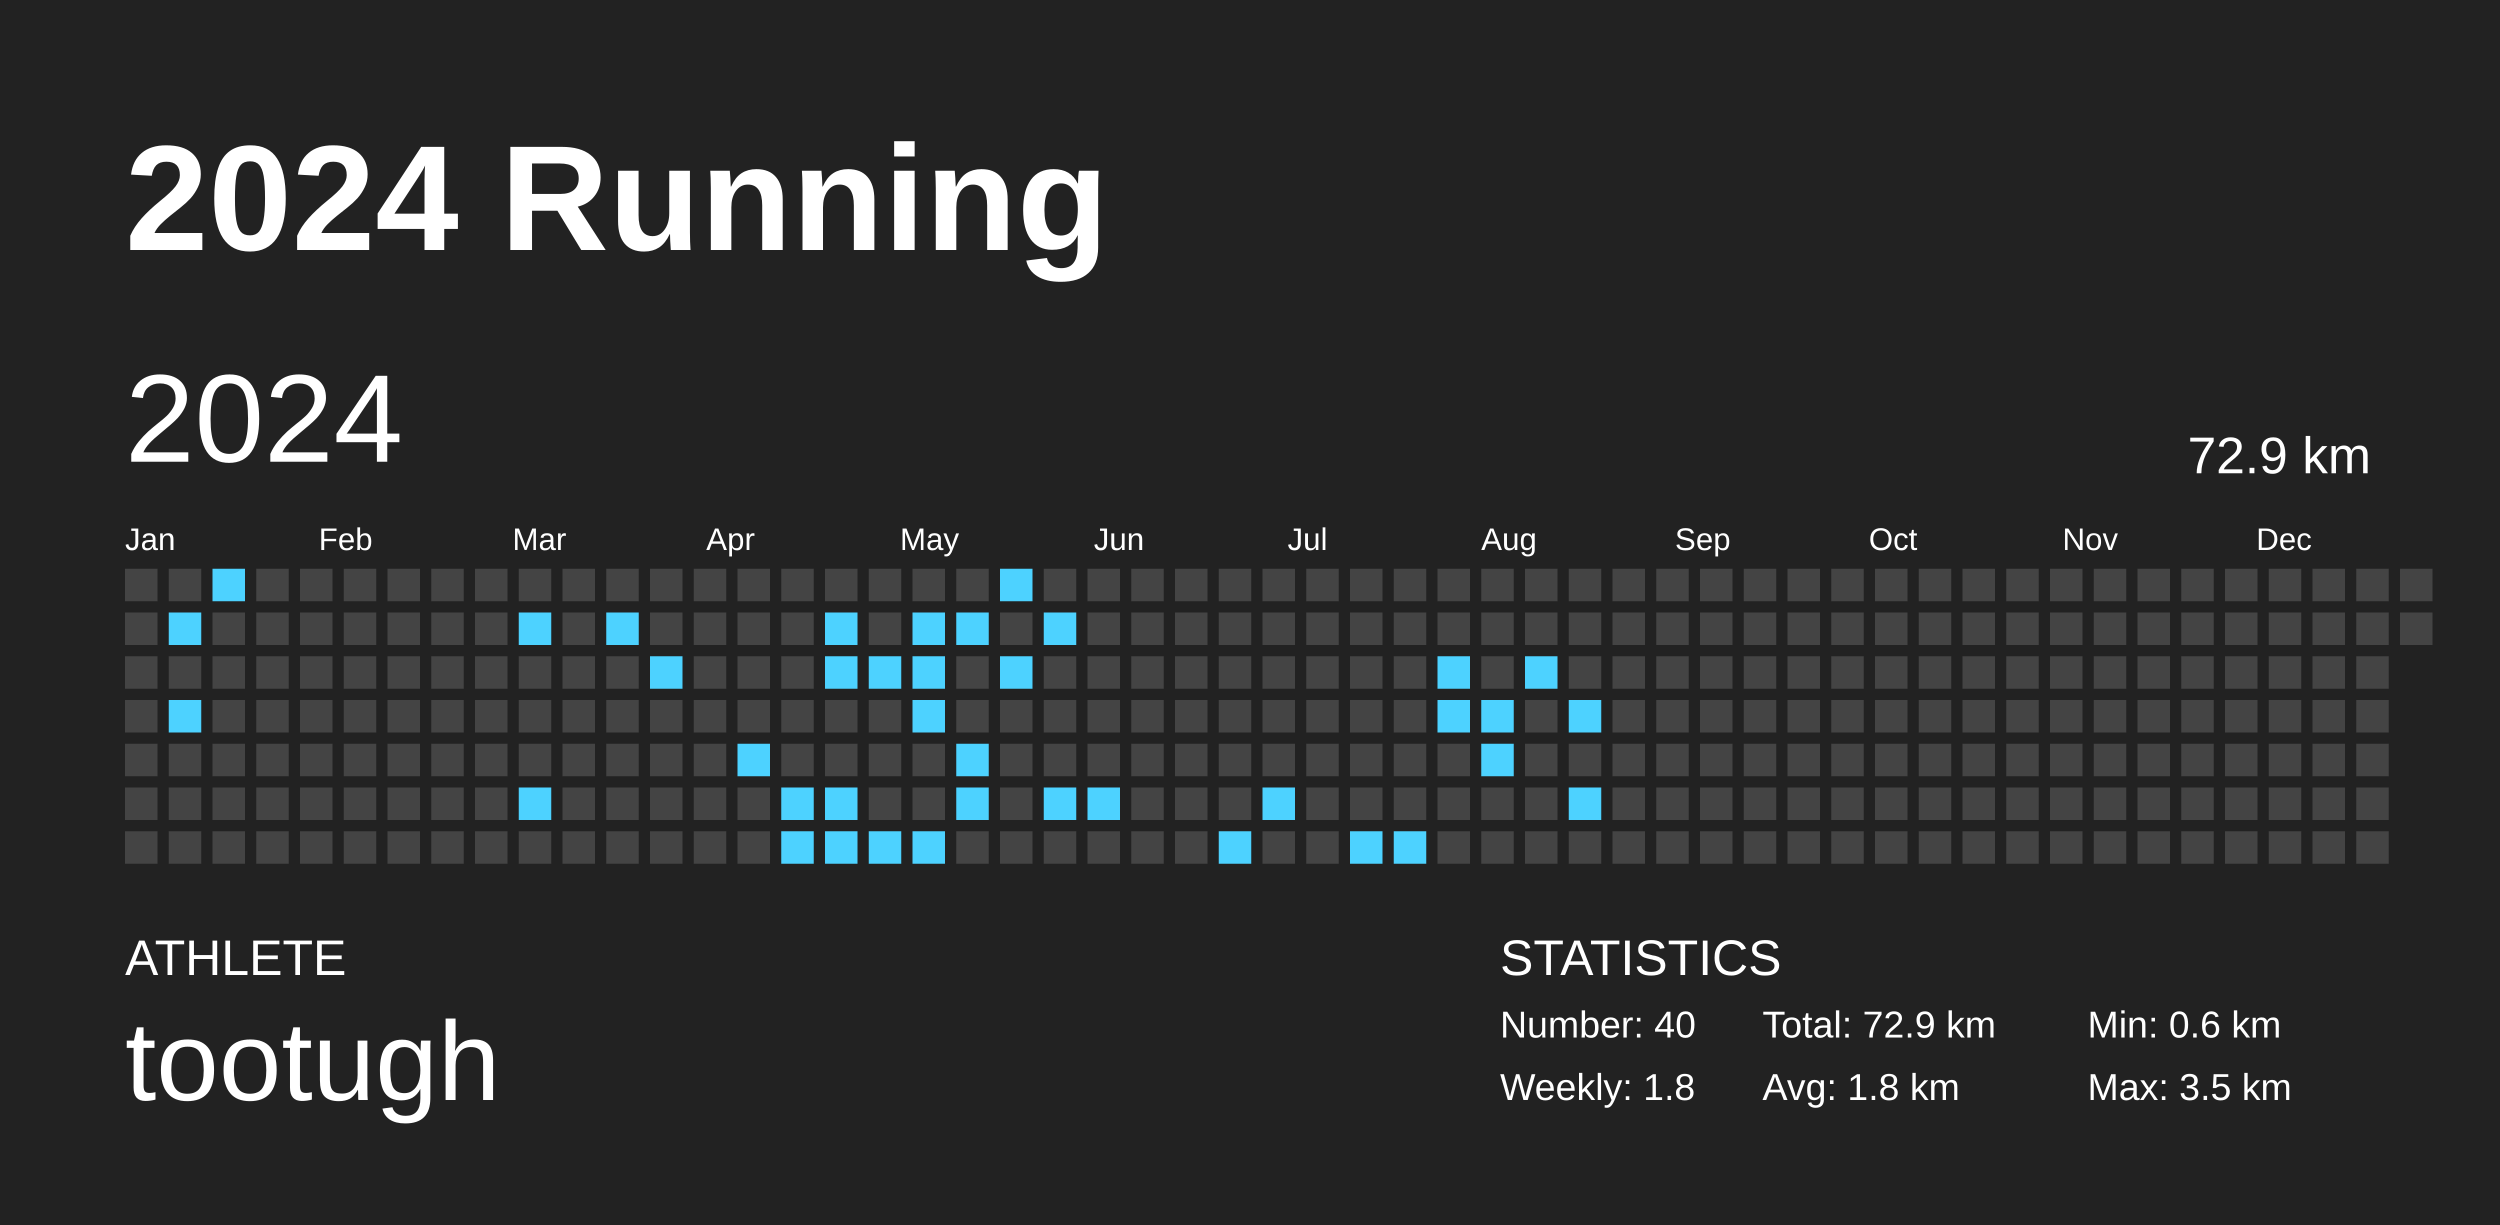
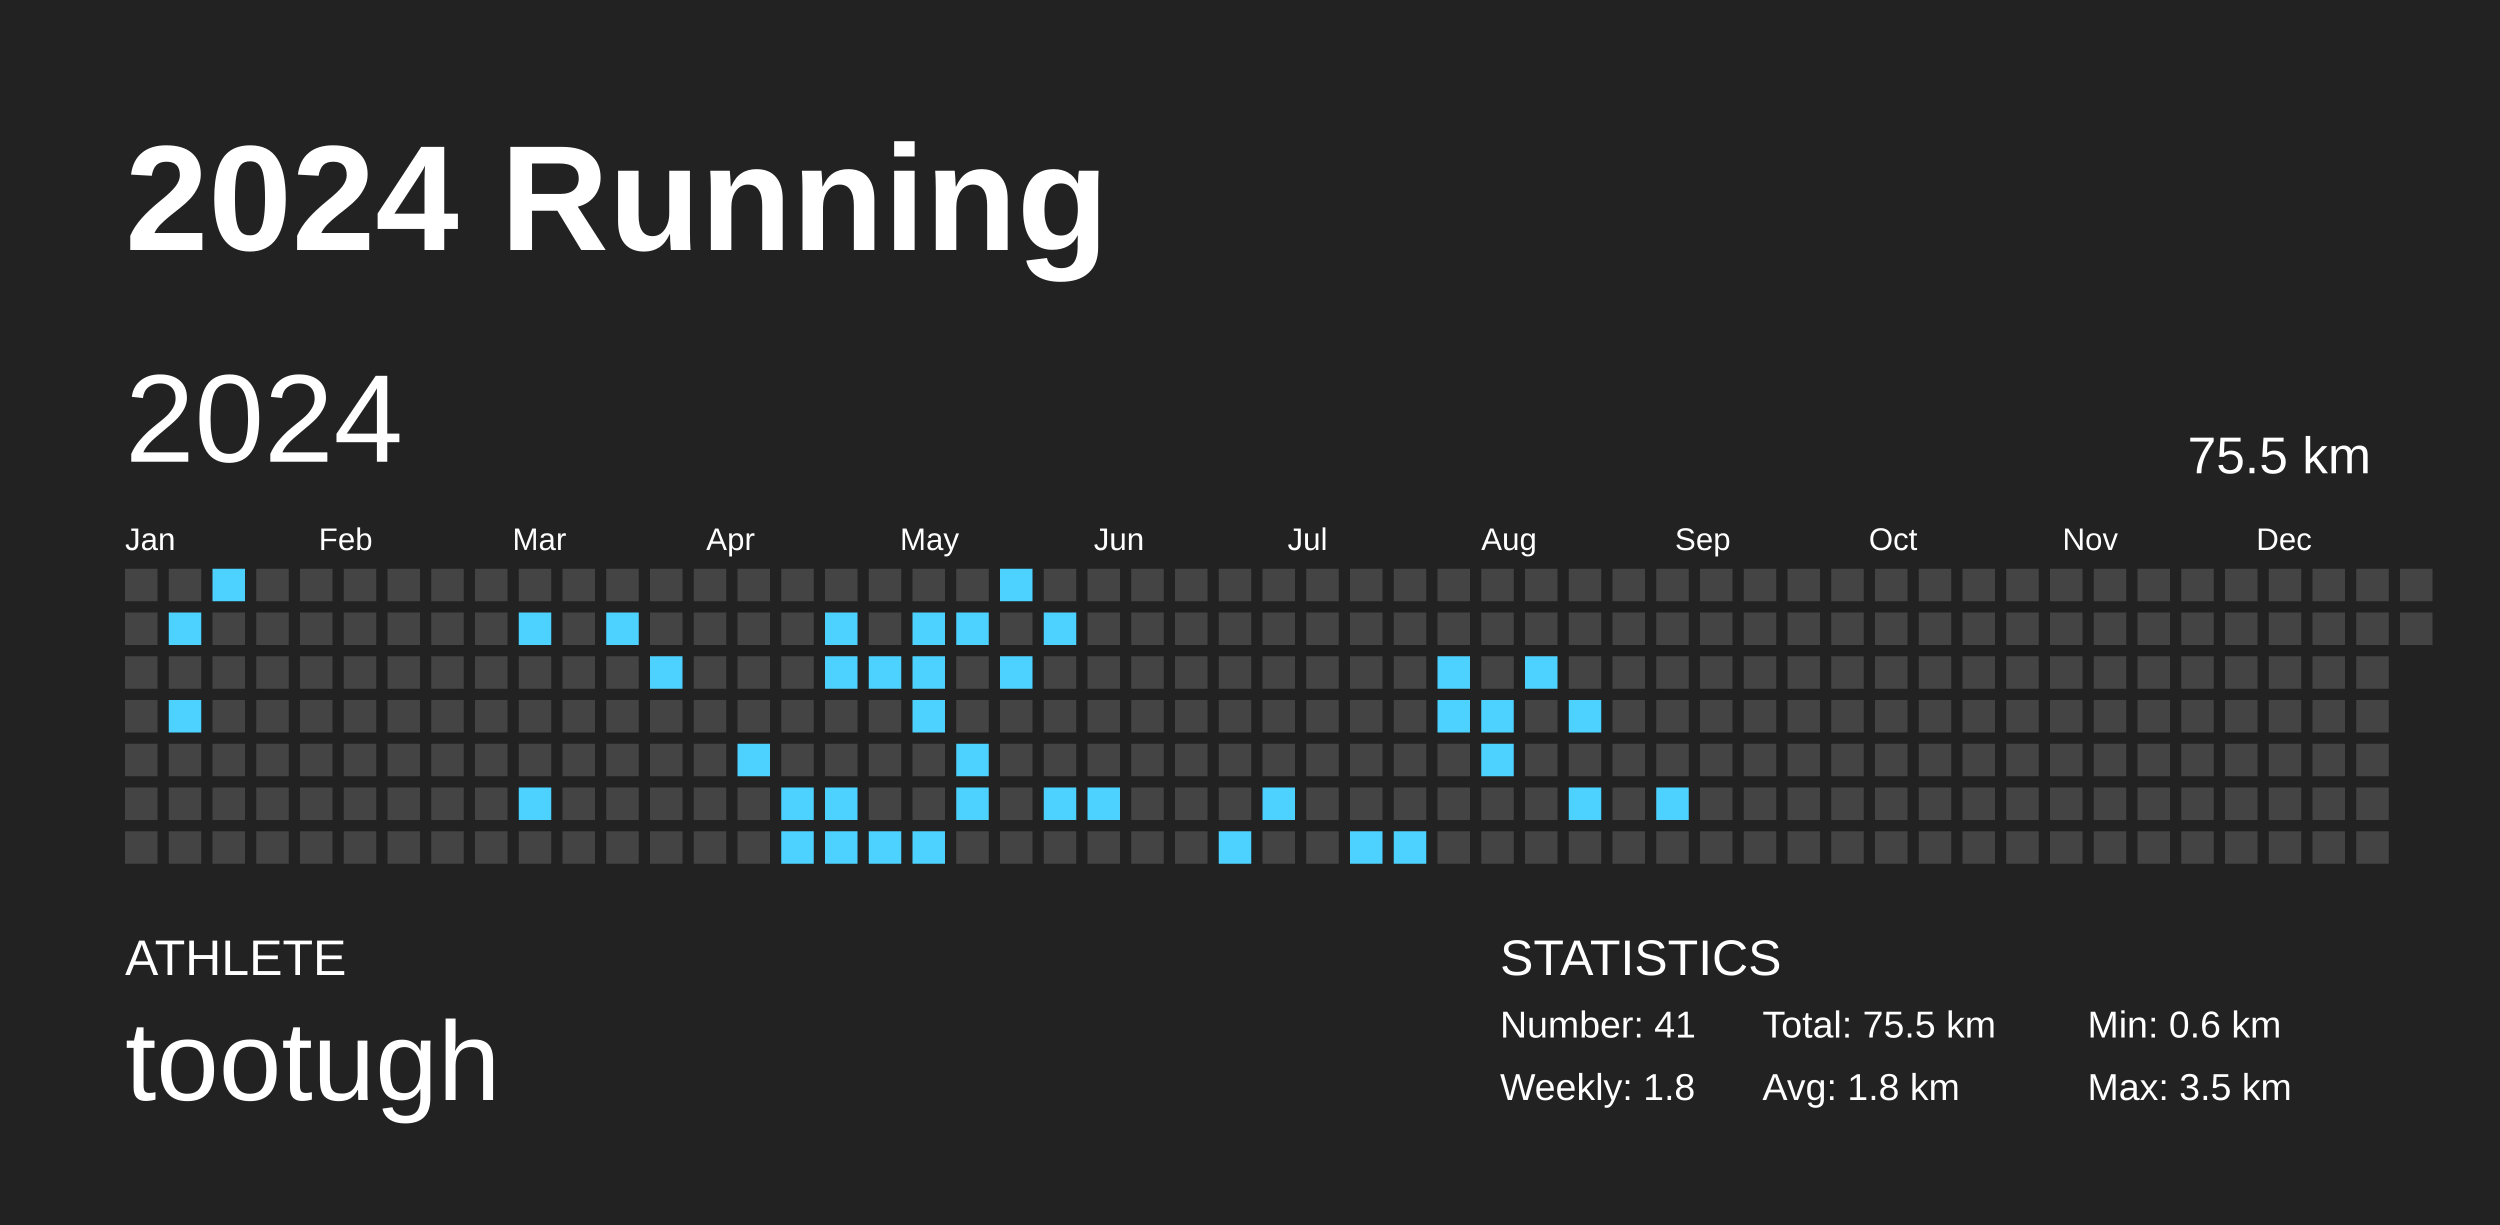
<svg xmlns="http://www.w3.org/2000/svg" baseProfile="full" height="98mm" version="1.1" viewBox="0,0,200,98" width="200mm">
  <defs />
  <rect fill="#222222" height="98" width="200" x="0" y="0" />
  <text fill="#FFFFFF" style="font-size:12px; font-family:Arial; font-weight:bold;" x="10" y="20">2024 Running</text>
  <text fill="#FFFFFF" style="font-size:4px; font-family:Arial" x="10" y="78">ATHLETE</text>
  <text fill="#FFFFFF" style="font-size:9px; font-family:Arial" x="10" y="88">tootugh</text>
  <text fill="#FFFFFF" style="font-size:4px; font-family:Arial" x="120" y="78">STATISTICS</text>
-   <text fill="#FFFFFF" style="font-size:3px; font-family:Arial" x="120" y="83">Number: 40</text>
+   <text fill="#FFFFFF" style="font-size:3px; font-family:Arial" x="120" y="83">Number: 41</text>
  <text fill="#FFFFFF" style="font-size:3px; font-family:Arial" x="120" y="88">Weekly: 1.8</text>
-   <text fill="#FFFFFF" style="font-size:3px; font-family:Arial" x="141" y="83">Total: 72.9 km</text>
+   <text fill="#FFFFFF" style="font-size:3px; font-family:Arial" x="141" y="83">Total: 75.5 km</text>
  <text fill="#FFFFFF" style="font-size:3px; font-family:Arial" x="141" y="88">Avg: 1.8 km</text>
  <text fill="#FFFFFF" style="font-size:3px; font-family:Arial" x="167" y="83">Min: 0.6 km</text>
  <text fill="#FFFFFF" style="font-size:3px; font-family:Arial" x="167" y="88">Max: 3.5 km</text>
  <text dominant-baseline="hanging" fill="#FFFFFF" style="font-size:10.0px; font-family:Arial;" x="10" y="30">2024</text>
-   <text dominant-baseline="hanging" fill="#FFFFFF" style="font-size:4.125px; font-family:Arial;" x="175" y="35">72.9 km</text>
+   <text dominant-baseline="hanging" fill="#FFFFFF" style="font-size:4.125px; font-family:Arial;" x="175" y="35">75.5 km</text>
  <text fill="#FFFFFF" style="font-size:2.5px; font-family:Arial" x="10.0" y="44">Jan</text>
  <text fill="#FFFFFF" style="font-size:2.5px; font-family:Arial" x="25.5" y="44">Feb</text>
  <text fill="#FFFFFF" style="font-size:2.5px; font-family:Arial" x="41.0" y="44">Mar</text>
  <text fill="#FFFFFF" style="font-size:2.5px; font-family:Arial" x="56.5" y="44">Apr</text>
  <text fill="#FFFFFF" style="font-size:2.5px; font-family:Arial" x="72.0" y="44">May</text>
  <text fill="#FFFFFF" style="font-size:2.5px; font-family:Arial" x="87.5" y="44">Jun</text>
  <text fill="#FFFFFF" style="font-size:2.5px; font-family:Arial" x="103.0" y="44">Jul</text>
  <text fill="#FFFFFF" style="font-size:2.5px; font-family:Arial" x="118.5" y="44">Aug</text>
  <text fill="#FFFFFF" style="font-size:2.5px; font-family:Arial" x="134.0" y="44">Sep</text>
  <text fill="#FFFFFF" style="font-size:2.5px; font-family:Arial" x="149.5" y="44">Oct</text>
  <text fill="#FFFFFF" style="font-size:2.5px; font-family:Arial" x="165.0" y="44">Nov</text>
  <text fill="#FFFFFF" style="font-size:2.5px; font-family:Arial" x="180.5" y="44">Dec</text>
  <rect fill="#444444" height="2.6" width="2.6" x="10.0" y="45.5" />
  <rect fill="#444444" height="2.6" width="2.6" x="10.0" y="49.0" />
  <rect fill="#444444" height="2.6" width="2.6" x="10.0" y="52.5" />
  <rect fill="#444444" height="2.6" width="2.6" x="10.0" y="56.0" />
  <rect fill="#444444" height="2.6" width="2.6" x="10.0" y="59.5" />
  <rect fill="#444444" height="2.6" width="2.6" x="10.0" y="63.0" />
  <rect fill="#444444" height="2.6" width="2.6" x="10.0" y="66.5" />
  <rect fill="#444444" height="2.6" width="2.6" x="13.5" y="45.5" />
  <rect fill="#4dd2ff" height="2.6" width="2.6" x="13.5" y="49.0" />
  <rect fill="#444444" height="2.6" width="2.6" x="13.5" y="52.5" />
  <rect fill="#4dd2ff" height="2.6" width="2.6" x="13.5" y="56.0" />
  <rect fill="#444444" height="2.6" width="2.6" x="13.5" y="59.5" />
  <rect fill="#444444" height="2.6" width="2.6" x="13.5" y="63.0" />
  <rect fill="#444444" height="2.6" width="2.6" x="13.5" y="66.5" />
  <rect fill="#4dd2ff" height="2.6" width="2.6" x="17.0" y="45.5" />
  <rect fill="#444444" height="2.6" width="2.6" x="17.0" y="49.0" />
  <rect fill="#444444" height="2.6" width="2.6" x="17.0" y="52.5" />
  <rect fill="#444444" height="2.6" width="2.6" x="17.0" y="56.0" />
  <rect fill="#444444" height="2.6" width="2.6" x="17.0" y="59.5" />
  <rect fill="#444444" height="2.6" width="2.6" x="17.0" y="63.0" />
  <rect fill="#444444" height="2.6" width="2.6" x="17.0" y="66.5" />
  <rect fill="#444444" height="2.6" width="2.6" x="20.5" y="45.5" />
  <rect fill="#444444" height="2.6" width="2.6" x="20.5" y="49.0" />
  <rect fill="#444444" height="2.6" width="2.6" x="20.5" y="52.5" />
  <rect fill="#444444" height="2.6" width="2.6" x="20.5" y="56.0" />
  <rect fill="#444444" height="2.6" width="2.6" x="20.5" y="59.5" />
  <rect fill="#444444" height="2.6" width="2.6" x="20.5" y="63.0" />
  <rect fill="#444444" height="2.6" width="2.6" x="20.5" y="66.5" />
  <rect fill="#444444" height="2.6" width="2.6" x="24.0" y="45.5" />
  <rect fill="#444444" height="2.6" width="2.6" x="24.0" y="49.0" />
  <rect fill="#444444" height="2.6" width="2.6" x="24.0" y="52.5" />
  <rect fill="#444444" height="2.6" width="2.6" x="24.0" y="56.0" />
  <rect fill="#444444" height="2.6" width="2.6" x="24.0" y="59.5" />
  <rect fill="#444444" height="2.6" width="2.6" x="24.0" y="63.0" />
  <rect fill="#444444" height="2.6" width="2.6" x="24.0" y="66.5" />
  <rect fill="#444444" height="2.6" width="2.6" x="27.5" y="45.5" />
  <rect fill="#444444" height="2.6" width="2.6" x="27.5" y="49.0" />
  <rect fill="#444444" height="2.6" width="2.6" x="27.5" y="52.5" />
  <rect fill="#444444" height="2.6" width="2.6" x="27.5" y="56.0" />
  <rect fill="#444444" height="2.6" width="2.6" x="27.5" y="59.5" />
  <rect fill="#444444" height="2.6" width="2.6" x="27.5" y="63.0" />
  <rect fill="#444444" height="2.6" width="2.6" x="27.5" y="66.5" />
  <rect fill="#444444" height="2.6" width="2.6" x="31.0" y="45.5" />
  <rect fill="#444444" height="2.6" width="2.6" x="31.0" y="49.0" />
  <rect fill="#444444" height="2.6" width="2.6" x="31.0" y="52.5" />
  <rect fill="#444444" height="2.6" width="2.6" x="31.0" y="56.0" />
  <rect fill="#444444" height="2.6" width="2.6" x="31.0" y="59.5" />
  <rect fill="#444444" height="2.6" width="2.6" x="31.0" y="63.0" />
  <rect fill="#444444" height="2.6" width="2.6" x="31.0" y="66.5" />
  <rect fill="#444444" height="2.6" width="2.6" x="34.5" y="45.5" />
  <rect fill="#444444" height="2.6" width="2.6" x="34.5" y="49.0" />
  <rect fill="#444444" height="2.6" width="2.6" x="34.5" y="52.5" />
  <rect fill="#444444" height="2.6" width="2.6" x="34.5" y="56.0" />
  <rect fill="#444444" height="2.6" width="2.6" x="34.5" y="59.5" />
  <rect fill="#444444" height="2.6" width="2.6" x="34.5" y="63.0" />
  <rect fill="#444444" height="2.6" width="2.6" x="34.5" y="66.5" />
  <rect fill="#444444" height="2.6" width="2.6" x="38.0" y="45.5" />
  <rect fill="#444444" height="2.6" width="2.6" x="38.0" y="49.0" />
  <rect fill="#444444" height="2.6" width="2.6" x="38.0" y="52.5" />
  <rect fill="#444444" height="2.6" width="2.6" x="38.0" y="56.0" />
  <rect fill="#444444" height="2.6" width="2.6" x="38.0" y="59.5" />
  <rect fill="#444444" height="2.6" width="2.6" x="38.0" y="63.0" />
  <rect fill="#444444" height="2.6" width="2.6" x="38.0" y="66.5" />
  <rect fill="#444444" height="2.6" width="2.6" x="41.5" y="45.5" />
  <rect fill="#4dd2ff" height="2.6" width="2.6" x="41.5" y="49.0" />
  <rect fill="#444444" height="2.6" width="2.6" x="41.5" y="52.5" />
  <rect fill="#444444" height="2.6" width="2.6" x="41.5" y="56.0" />
  <rect fill="#444444" height="2.6" width="2.6" x="41.5" y="59.5" />
  <rect fill="#4dd2ff" height="2.6" width="2.6" x="41.5" y="63.0" />
  <rect fill="#444444" height="2.6" width="2.6" x="41.5" y="66.5" />
  <rect fill="#444444" height="2.6" width="2.6" x="45.0" y="45.5" />
  <rect fill="#444444" height="2.6" width="2.6" x="45.0" y="49.0" />
  <rect fill="#444444" height="2.6" width="2.6" x="45.0" y="52.5" />
  <rect fill="#444444" height="2.6" width="2.6" x="45.0" y="56.0" />
  <rect fill="#444444" height="2.6" width="2.6" x="45.0" y="59.5" />
  <rect fill="#444444" height="2.6" width="2.6" x="45.0" y="63.0" />
  <rect fill="#444444" height="2.6" width="2.6" x="45.0" y="66.5" />
  <rect fill="#444444" height="2.6" width="2.6" x="48.5" y="45.5" />
  <rect fill="#4dd2ff" height="2.6" width="2.6" x="48.5" y="49.0" />
  <rect fill="#444444" height="2.6" width="2.6" x="48.5" y="52.5" />
  <rect fill="#444444" height="2.6" width="2.6" x="48.5" y="56.0" />
  <rect fill="#444444" height="2.6" width="2.6" x="48.5" y="59.5" />
  <rect fill="#444444" height="2.6" width="2.6" x="48.5" y="63.0" />
  <rect fill="#444444" height="2.6" width="2.6" x="48.5" y="66.5" />
  <rect fill="#444444" height="2.6" width="2.6" x="52.0" y="45.5" />
  <rect fill="#444444" height="2.6" width="2.6" x="52.0" y="49.0" />
  <rect fill="#4dd2ff" height="2.6" width="2.6" x="52.0" y="52.5" />
  <rect fill="#444444" height="2.6" width="2.6" x="52.0" y="56.0" />
  <rect fill="#444444" height="2.6" width="2.6" x="52.0" y="59.5" />
  <rect fill="#444444" height="2.6" width="2.6" x="52.0" y="63.0" />
  <rect fill="#444444" height="2.6" width="2.6" x="52.0" y="66.5" />
  <rect fill="#444444" height="2.6" width="2.6" x="55.5" y="45.5" />
  <rect fill="#444444" height="2.6" width="2.6" x="55.5" y="49.0" />
  <rect fill="#444444" height="2.6" width="2.6" x="55.5" y="52.5" />
  <rect fill="#444444" height="2.6" width="2.6" x="55.5" y="56.0" />
  <rect fill="#444444" height="2.6" width="2.6" x="55.5" y="59.5" />
  <rect fill="#444444" height="2.6" width="2.6" x="55.5" y="63.0" />
  <rect fill="#444444" height="2.6" width="2.6" x="55.5" y="66.5" />
  <rect fill="#444444" height="2.6" width="2.6" x="59.0" y="45.5" />
  <rect fill="#444444" height="2.6" width="2.6" x="59.0" y="49.0" />
  <rect fill="#444444" height="2.6" width="2.6" x="59.0" y="52.5" />
  <rect fill="#444444" height="2.6" width="2.6" x="59.0" y="56.0" />
  <rect fill="#4dd2ff" height="2.6" width="2.6" x="59.0" y="59.5" />
  <rect fill="#444444" height="2.6" width="2.6" x="59.0" y="63.0" />
  <rect fill="#444444" height="2.6" width="2.6" x="59.0" y="66.5" />
  <rect fill="#444444" height="2.6" width="2.6" x="62.5" y="45.5" />
  <rect fill="#444444" height="2.6" width="2.6" x="62.5" y="49.0" />
  <rect fill="#444444" height="2.6" width="2.6" x="62.5" y="52.5" />
  <rect fill="#444444" height="2.6" width="2.6" x="62.5" y="56.0" />
  <rect fill="#444444" height="2.6" width="2.6" x="62.5" y="59.5" />
  <rect fill="#4dd2ff" height="2.6" width="2.6" x="62.5" y="63.0" />
  <rect fill="#4dd2ff" height="2.6" width="2.6" x="62.5" y="66.5" />
  <rect fill="#444444" height="2.6" width="2.6" x="66.0" y="45.5" />
  <rect fill="#4dd2ff" height="2.6" width="2.6" x="66.0" y="49.0" />
  <rect fill="#4dd2ff" height="2.6" width="2.6" x="66.0" y="52.5" />
  <rect fill="#444444" height="2.6" width="2.6" x="66.0" y="56.0" />
  <rect fill="#444444" height="2.6" width="2.6" x="66.0" y="59.5" />
  <rect fill="#4dd2ff" height="2.6" width="2.6" x="66.0" y="63.0" />
  <rect fill="#4dd2ff" height="2.6" width="2.6" x="66.0" y="66.5" />
  <rect fill="#444444" height="2.6" width="2.6" x="69.5" y="45.5" />
  <rect fill="#444444" height="2.6" width="2.6" x="69.5" y="49.0" />
  <rect fill="#4dd2ff" height="2.6" width="2.6" x="69.5" y="52.5" />
  <rect fill="#444444" height="2.6" width="2.6" x="69.5" y="56.0" />
  <rect fill="#444444" height="2.6" width="2.6" x="69.5" y="59.5" />
  <rect fill="#444444" height="2.6" width="2.6" x="69.5" y="63.0" />
  <rect fill="#4dd2ff" height="2.6" width="2.6" x="69.5" y="66.5" />
  <rect fill="#444444" height="2.6" width="2.6" x="73.0" y="45.5" />
  <rect fill="#4dd2ff" height="2.6" width="2.6" x="73.0" y="49.0" />
  <rect fill="#4dd2ff" height="2.6" width="2.6" x="73.0" y="52.5" />
  <rect fill="#4dd2ff" height="2.6" width="2.6" x="73.0" y="56.0" />
  <rect fill="#444444" height="2.6" width="2.6" x="73.0" y="59.5" />
  <rect fill="#444444" height="2.6" width="2.6" x="73.0" y="63.0" />
  <rect fill="#4dd2ff" height="2.6" width="2.6" x="73.0" y="66.5" />
  <rect fill="#444444" height="2.6" width="2.6" x="76.5" y="45.5" />
  <rect fill="#4dd2ff" height="2.6" width="2.6" x="76.5" y="49.0" />
  <rect fill="#444444" height="2.6" width="2.6" x="76.5" y="52.5" />
  <rect fill="#444444" height="2.6" width="2.6" x="76.5" y="56.0" />
  <rect fill="#4dd2ff" height="2.6" width="2.6" x="76.5" y="59.5" />
  <rect fill="#4dd2ff" height="2.6" width="2.6" x="76.5" y="63.0" />
  <rect fill="#444444" height="2.6" width="2.6" x="76.5" y="66.5" />
  <rect fill="#4dd2ff" height="2.6" width="2.6" x="80.0" y="45.5" />
  <rect fill="#444444" height="2.6" width="2.6" x="80.0" y="49.0" />
  <rect fill="#4dd2ff" height="2.6" width="2.6" x="80.0" y="52.5" />
  <rect fill="#444444" height="2.6" width="2.6" x="80.0" y="56.0" />
  <rect fill="#444444" height="2.6" width="2.6" x="80.0" y="59.5" />
  <rect fill="#444444" height="2.6" width="2.6" x="80.0" y="63.0" />
  <rect fill="#444444" height="2.6" width="2.6" x="80.0" y="66.5" />
  <rect fill="#444444" height="2.6" width="2.6" x="83.5" y="45.5" />
  <rect fill="#4dd2ff" height="2.6" width="2.6" x="83.5" y="49.0" />
  <rect fill="#444444" height="2.6" width="2.6" x="83.5" y="52.5" />
  <rect fill="#444444" height="2.6" width="2.6" x="83.5" y="56.0" />
  <rect fill="#444444" height="2.6" width="2.6" x="83.5" y="59.5" />
  <rect fill="#4dd2ff" height="2.6" width="2.6" x="83.5" y="63.0" />
  <rect fill="#444444" height="2.6" width="2.6" x="83.5" y="66.5" />
  <rect fill="#444444" height="2.6" width="2.6" x="87.0" y="45.5" />
  <rect fill="#444444" height="2.6" width="2.6" x="87.0" y="49.0" />
  <rect fill="#444444" height="2.6" width="2.6" x="87.0" y="52.5" />
  <rect fill="#444444" height="2.6" width="2.6" x="87.0" y="56.0" />
  <rect fill="#444444" height="2.6" width="2.6" x="87.0" y="59.5" />
  <rect fill="#4dd2ff" height="2.6" width="2.6" x="87.0" y="63.0" />
  <rect fill="#444444" height="2.6" width="2.6" x="87.0" y="66.5" />
  <rect fill="#444444" height="2.6" width="2.6" x="90.5" y="45.5" />
  <rect fill="#444444" height="2.6" width="2.6" x="90.5" y="49.0" />
  <rect fill="#444444" height="2.6" width="2.6" x="90.5" y="52.5" />
  <rect fill="#444444" height="2.6" width="2.6" x="90.5" y="56.0" />
  <rect fill="#444444" height="2.6" width="2.6" x="90.5" y="59.5" />
  <rect fill="#444444" height="2.6" width="2.6" x="90.5" y="63.0" />
  <rect fill="#444444" height="2.6" width="2.6" x="90.5" y="66.5" />
  <rect fill="#444444" height="2.6" width="2.6" x="94.0" y="45.5" />
  <rect fill="#444444" height="2.6" width="2.6" x="94.0" y="49.0" />
  <rect fill="#444444" height="2.6" width="2.6" x="94.0" y="52.5" />
  <rect fill="#444444" height="2.6" width="2.6" x="94.0" y="56.0" />
  <rect fill="#444444" height="2.6" width="2.6" x="94.0" y="59.5" />
  <rect fill="#444444" height="2.6" width="2.6" x="94.0" y="63.0" />
  <rect fill="#444444" height="2.6" width="2.6" x="94.0" y="66.5" />
  <rect fill="#444444" height="2.6" width="2.6" x="97.5" y="45.5" />
  <rect fill="#444444" height="2.6" width="2.6" x="97.5" y="49.0" />
  <rect fill="#444444" height="2.6" width="2.6" x="97.5" y="52.5" />
  <rect fill="#444444" height="2.6" width="2.6" x="97.5" y="56.0" />
  <rect fill="#444444" height="2.6" width="2.6" x="97.5" y="59.5" />
  <rect fill="#444444" height="2.6" width="2.6" x="97.5" y="63.0" />
  <rect fill="#4dd2ff" height="2.6" width="2.6" x="97.5" y="66.5" />
  <rect fill="#444444" height="2.6" width="2.6" x="101.0" y="45.5" />
  <rect fill="#444444" height="2.6" width="2.6" x="101.0" y="49.0" />
  <rect fill="#444444" height="2.6" width="2.6" x="101.0" y="52.5" />
  <rect fill="#444444" height="2.6" width="2.6" x="101.0" y="56.0" />
  <rect fill="#444444" height="2.6" width="2.6" x="101.0" y="59.5" />
  <rect fill="#4dd2ff" height="2.6" width="2.6" x="101.0" y="63.0" />
  <rect fill="#444444" height="2.6" width="2.6" x="101.0" y="66.5" />
  <rect fill="#444444" height="2.6" width="2.6" x="104.5" y="45.5" />
  <rect fill="#444444" height="2.6" width="2.6" x="104.5" y="49.0" />
  <rect fill="#444444" height="2.6" width="2.6" x="104.5" y="52.5" />
  <rect fill="#444444" height="2.6" width="2.6" x="104.5" y="56.0" />
  <rect fill="#444444" height="2.6" width="2.6" x="104.5" y="59.5" />
  <rect fill="#444444" height="2.6" width="2.6" x="104.5" y="63.0" />
  <rect fill="#444444" height="2.6" width="2.6" x="104.5" y="66.5" />
  <rect fill="#444444" height="2.6" width="2.6" x="108.0" y="45.5" />
  <rect fill="#444444" height="2.6" width="2.6" x="108.0" y="49.0" />
  <rect fill="#444444" height="2.6" width="2.6" x="108.0" y="52.5" />
  <rect fill="#444444" height="2.6" width="2.6" x="108.0" y="56.0" />
  <rect fill="#444444" height="2.6" width="2.6" x="108.0" y="59.5" />
  <rect fill="#444444" height="2.6" width="2.6" x="108.0" y="63.0" />
  <rect fill="#4dd2ff" height="2.6" width="2.6" x="108.0" y="66.5" />
  <rect fill="#444444" height="2.6" width="2.6" x="111.5" y="45.5" />
  <rect fill="#444444" height="2.6" width="2.6" x="111.5" y="49.0" />
  <rect fill="#444444" height="2.6" width="2.6" x="111.5" y="52.5" />
  <rect fill="#444444" height="2.6" width="2.6" x="111.5" y="56.0" />
  <rect fill="#444444" height="2.6" width="2.6" x="111.5" y="59.5" />
  <rect fill="#444444" height="2.6" width="2.6" x="111.5" y="63.0" />
  <rect fill="#4dd2ff" height="2.6" width="2.6" x="111.5" y="66.5" />
  <rect fill="#444444" height="2.6" width="2.6" x="115.0" y="45.5" />
  <rect fill="#444444" height="2.6" width="2.6" x="115.0" y="49.0" />
  <rect fill="#4dd2ff" height="2.6" width="2.6" x="115.0" y="52.5" />
  <rect fill="#4dd2ff" height="2.6" width="2.6" x="115.0" y="56.0" />
  <rect fill="#444444" height="2.6" width="2.6" x="115.0" y="59.5" />
  <rect fill="#444444" height="2.6" width="2.6" x="115.0" y="63.0" />
  <rect fill="#444444" height="2.6" width="2.6" x="115.0" y="66.5" />
  <rect fill="#444444" height="2.6" width="2.6" x="118.5" y="45.5" />
  <rect fill="#444444" height="2.6" width="2.6" x="118.5" y="49.0" />
  <rect fill="#444444" height="2.6" width="2.6" x="118.5" y="52.5" />
  <rect fill="#4dd2ff" height="2.6" width="2.6" x="118.5" y="56.0" />
  <rect fill="#4dd2ff" height="2.6" width="2.6" x="118.5" y="59.5" />
  <rect fill="#444444" height="2.6" width="2.6" x="118.5" y="63.0" />
  <rect fill="#444444" height="2.6" width="2.6" x="118.5" y="66.5" />
  <rect fill="#444444" height="2.6" width="2.6" x="122.0" y="45.5" />
  <rect fill="#444444" height="2.6" width="2.6" x="122.0" y="49.0" />
  <rect fill="#4dd2ff" height="2.6" width="2.6" x="122.0" y="52.5" />
  <rect fill="#444444" height="2.6" width="2.6" x="122.0" y="56.0" />
  <rect fill="#444444" height="2.6" width="2.6" x="122.0" y="59.5" />
  <rect fill="#444444" height="2.6" width="2.6" x="122.0" y="63.0" />
  <rect fill="#444444" height="2.6" width="2.6" x="122.0" y="66.5" />
  <rect fill="#444444" height="2.6" width="2.6" x="125.5" y="45.5" />
  <rect fill="#444444" height="2.6" width="2.6" x="125.5" y="49.0" />
  <rect fill="#444444" height="2.6" width="2.6" x="125.5" y="52.5" />
  <rect fill="#4dd2ff" height="2.6" width="2.6" x="125.5" y="56.0" />
  <rect fill="#444444" height="2.6" width="2.6" x="125.5" y="59.5" />
  <rect fill="#4dd2ff" height="2.6" width="2.6" x="125.5" y="63.0" />
  <rect fill="#444444" height="2.6" width="2.6" x="125.5" y="66.5" />
  <rect fill="#444444" height="2.6" width="2.6" x="129.0" y="45.5" />
  <rect fill="#444444" height="2.6" width="2.6" x="129.0" y="49.0" />
  <rect fill="#444444" height="2.6" width="2.6" x="129.0" y="52.5" />
  <rect fill="#444444" height="2.6" width="2.6" x="129.0" y="56.0" />
  <rect fill="#444444" height="2.6" width="2.6" x="129.0" y="59.5" />
  <rect fill="#444444" height="2.6" width="2.6" x="129.0" y="63.0" />
  <rect fill="#444444" height="2.6" width="2.6" x="129.0" y="66.5" />
  <rect fill="#444444" height="2.6" width="2.6" x="132.5" y="45.5" />
  <rect fill="#444444" height="2.6" width="2.6" x="132.5" y="49.0" />
  <rect fill="#444444" height="2.6" width="2.6" x="132.5" y="52.5" />
  <rect fill="#444444" height="2.6" width="2.6" x="132.5" y="56.0" />
  <rect fill="#444444" height="2.6" width="2.6" x="132.5" y="59.5" />
-   <rect fill="#444444" height="2.6" width="2.6" x="132.5" y="63.0" />
+   <rect fill="#4dd2ff" height="2.6" width="2.6" x="132.5" y="63.0" />
  <rect fill="#444444" height="2.6" width="2.6" x="132.5" y="66.5" />
  <rect fill="#444444" height="2.6" width="2.6" x="136.0" y="45.5" />
  <rect fill="#444444" height="2.6" width="2.6" x="136.0" y="49.0" />
  <rect fill="#444444" height="2.6" width="2.6" x="136.0" y="52.5" />
  <rect fill="#444444" height="2.6" width="2.6" x="136.0" y="56.0" />
  <rect fill="#444444" height="2.6" width="2.6" x="136.0" y="59.5" />
  <rect fill="#444444" height="2.6" width="2.6" x="136.0" y="63.0" />
  <rect fill="#444444" height="2.6" width="2.6" x="136.0" y="66.5" />
  <rect fill="#444444" height="2.6" width="2.6" x="139.5" y="45.5" />
  <rect fill="#444444" height="2.6" width="2.6" x="139.5" y="49.0" />
  <rect fill="#444444" height="2.6" width="2.6" x="139.5" y="52.5" />
  <rect fill="#444444" height="2.6" width="2.6" x="139.5" y="56.0" />
  <rect fill="#444444" height="2.6" width="2.6" x="139.5" y="59.5" />
  <rect fill="#444444" height="2.6" width="2.6" x="139.5" y="63.0" />
  <rect fill="#444444" height="2.6" width="2.6" x="139.5" y="66.5" />
  <rect fill="#444444" height="2.6" width="2.6" x="143.0" y="45.5" />
  <rect fill="#444444" height="2.6" width="2.6" x="143.0" y="49.0" />
  <rect fill="#444444" height="2.6" width="2.6" x="143.0" y="52.5" />
  <rect fill="#444444" height="2.6" width="2.6" x="143.0" y="56.0" />
  <rect fill="#444444" height="2.6" width="2.6" x="143.0" y="59.5" />
  <rect fill="#444444" height="2.6" width="2.6" x="143.0" y="63.0" />
  <rect fill="#444444" height="2.6" width="2.6" x="143.0" y="66.5" />
  <rect fill="#444444" height="2.6" width="2.6" x="146.5" y="45.5" />
  <rect fill="#444444" height="2.6" width="2.6" x="146.5" y="49.0" />
  <rect fill="#444444" height="2.6" width="2.6" x="146.5" y="52.5" />
  <rect fill="#444444" height="2.6" width="2.6" x="146.5" y="56.0" />
  <rect fill="#444444" height="2.6" width="2.6" x="146.5" y="59.5" />
  <rect fill="#444444" height="2.6" width="2.6" x="146.5" y="63.0" />
  <rect fill="#444444" height="2.6" width="2.6" x="146.5" y="66.5" />
  <rect fill="#444444" height="2.6" width="2.6" x="150.0" y="45.5" />
  <rect fill="#444444" height="2.6" width="2.6" x="150.0" y="49.0" />
  <rect fill="#444444" height="2.6" width="2.6" x="150.0" y="52.5" />
  <rect fill="#444444" height="2.6" width="2.6" x="150.0" y="56.0" />
  <rect fill="#444444" height="2.6" width="2.6" x="150.0" y="59.5" />
  <rect fill="#444444" height="2.6" width="2.6" x="150.0" y="63.0" />
  <rect fill="#444444" height="2.6" width="2.6" x="150.0" y="66.5" />
  <rect fill="#444444" height="2.6" width="2.6" x="153.5" y="45.5" />
  <rect fill="#444444" height="2.6" width="2.6" x="153.5" y="49.0" />
  <rect fill="#444444" height="2.6" width="2.6" x="153.5" y="52.5" />
  <rect fill="#444444" height="2.6" width="2.6" x="153.5" y="56.0" />
  <rect fill="#444444" height="2.6" width="2.6" x="153.5" y="59.5" />
  <rect fill="#444444" height="2.6" width="2.6" x="153.5" y="63.0" />
  <rect fill="#444444" height="2.6" width="2.6" x="153.5" y="66.5" />
  <rect fill="#444444" height="2.6" width="2.6" x="157.0" y="45.5" />
  <rect fill="#444444" height="2.6" width="2.6" x="157.0" y="49.0" />
  <rect fill="#444444" height="2.6" width="2.6" x="157.0" y="52.5" />
  <rect fill="#444444" height="2.6" width="2.6" x="157.0" y="56.0" />
  <rect fill="#444444" height="2.6" width="2.6" x="157.0" y="59.5" />
  <rect fill="#444444" height="2.6" width="2.6" x="157.0" y="63.0" />
  <rect fill="#444444" height="2.6" width="2.6" x="157.0" y="66.5" />
  <rect fill="#444444" height="2.6" width="2.6" x="160.5" y="45.5" />
  <rect fill="#444444" height="2.6" width="2.6" x="160.5" y="49.0" />
  <rect fill="#444444" height="2.6" width="2.6" x="160.5" y="52.5" />
  <rect fill="#444444" height="2.6" width="2.6" x="160.5" y="56.0" />
  <rect fill="#444444" height="2.6" width="2.6" x="160.5" y="59.5" />
  <rect fill="#444444" height="2.6" width="2.6" x="160.5" y="63.0" />
  <rect fill="#444444" height="2.6" width="2.6" x="160.5" y="66.5" />
  <rect fill="#444444" height="2.6" width="2.6" x="164.0" y="45.5" />
  <rect fill="#444444" height="2.6" width="2.6" x="164.0" y="49.0" />
  <rect fill="#444444" height="2.6" width="2.6" x="164.0" y="52.5" />
  <rect fill="#444444" height="2.6" width="2.6" x="164.0" y="56.0" />
  <rect fill="#444444" height="2.6" width="2.6" x="164.0" y="59.5" />
  <rect fill="#444444" height="2.6" width="2.6" x="164.0" y="63.0" />
  <rect fill="#444444" height="2.6" width="2.6" x="164.0" y="66.5" />
  <rect fill="#444444" height="2.6" width="2.6" x="167.5" y="45.5" />
  <rect fill="#444444" height="2.6" width="2.6" x="167.5" y="49.0" />
  <rect fill="#444444" height="2.6" width="2.6" x="167.5" y="52.5" />
  <rect fill="#444444" height="2.6" width="2.6" x="167.5" y="56.0" />
  <rect fill="#444444" height="2.6" width="2.6" x="167.5" y="59.5" />
  <rect fill="#444444" height="2.6" width="2.6" x="167.5" y="63.0" />
  <rect fill="#444444" height="2.6" width="2.6" x="167.5" y="66.5" />
  <rect fill="#444444" height="2.6" width="2.6" x="171.0" y="45.5" />
  <rect fill="#444444" height="2.6" width="2.6" x="171.0" y="49.0" />
  <rect fill="#444444" height="2.6" width="2.6" x="171.0" y="52.5" />
  <rect fill="#444444" height="2.6" width="2.6" x="171.0" y="56.0" />
  <rect fill="#444444" height="2.6" width="2.6" x="171.0" y="59.5" />
  <rect fill="#444444" height="2.6" width="2.6" x="171.0" y="63.0" />
  <rect fill="#444444" height="2.6" width="2.6" x="171.0" y="66.5" />
  <rect fill="#444444" height="2.6" width="2.6" x="174.5" y="45.5" />
  <rect fill="#444444" height="2.6" width="2.6" x="174.5" y="49.0" />
  <rect fill="#444444" height="2.6" width="2.6" x="174.5" y="52.5" />
  <rect fill="#444444" height="2.6" width="2.6" x="174.5" y="56.0" />
  <rect fill="#444444" height="2.6" width="2.6" x="174.5" y="59.5" />
  <rect fill="#444444" height="2.6" width="2.6" x="174.5" y="63.0" />
  <rect fill="#444444" height="2.6" width="2.6" x="174.5" y="66.5" />
  <rect fill="#444444" height="2.6" width="2.6" x="178.0" y="45.5" />
  <rect fill="#444444" height="2.6" width="2.6" x="178.0" y="49.0" />
  <rect fill="#444444" height="2.6" width="2.6" x="178.0" y="52.5" />
  <rect fill="#444444" height="2.6" width="2.6" x="178.0" y="56.0" />
  <rect fill="#444444" height="2.6" width="2.6" x="178.0" y="59.5" />
  <rect fill="#444444" height="2.6" width="2.6" x="178.0" y="63.0" />
  <rect fill="#444444" height="2.6" width="2.6" x="178.0" y="66.5" />
  <rect fill="#444444" height="2.6" width="2.6" x="181.5" y="45.5" />
  <rect fill="#444444" height="2.6" width="2.6" x="181.5" y="49.0" />
  <rect fill="#444444" height="2.6" width="2.6" x="181.5" y="52.5" />
  <rect fill="#444444" height="2.6" width="2.6" x="181.5" y="56.0" />
  <rect fill="#444444" height="2.6" width="2.6" x="181.5" y="59.5" />
  <rect fill="#444444" height="2.6" width="2.6" x="181.5" y="63.0" />
  <rect fill="#444444" height="2.6" width="2.6" x="181.5" y="66.5" />
  <rect fill="#444444" height="2.6" width="2.6" x="185.0" y="45.5" />
  <rect fill="#444444" height="2.6" width="2.6" x="185.0" y="49.0" />
  <rect fill="#444444" height="2.6" width="2.6" x="185.0" y="52.5" />
  <rect fill="#444444" height="2.6" width="2.6" x="185.0" y="56.0" />
  <rect fill="#444444" height="2.6" width="2.6" x="185.0" y="59.5" />
  <rect fill="#444444" height="2.6" width="2.6" x="185.0" y="63.0" />
  <rect fill="#444444" height="2.6" width="2.6" x="185.0" y="66.5" />
  <rect fill="#444444" height="2.6" width="2.6" x="188.5" y="45.5" />
  <rect fill="#444444" height="2.6" width="2.6" x="188.5" y="49.0" />
  <rect fill="#444444" height="2.6" width="2.6" x="188.5" y="52.5" />
  <rect fill="#444444" height="2.6" width="2.6" x="188.5" y="56.0" />
  <rect fill="#444444" height="2.6" width="2.6" x="188.5" y="59.5" />
  <rect fill="#444444" height="2.6" width="2.6" x="188.5" y="63.0" />
  <rect fill="#444444" height="2.6" width="2.6" x="188.5" y="66.5" />
  <rect fill="#444444" height="2.6" width="2.6" x="192.0" y="45.5" />
  <rect fill="#444444" height="2.6" width="2.6" x="192.0" y="49.0" />
</svg>
